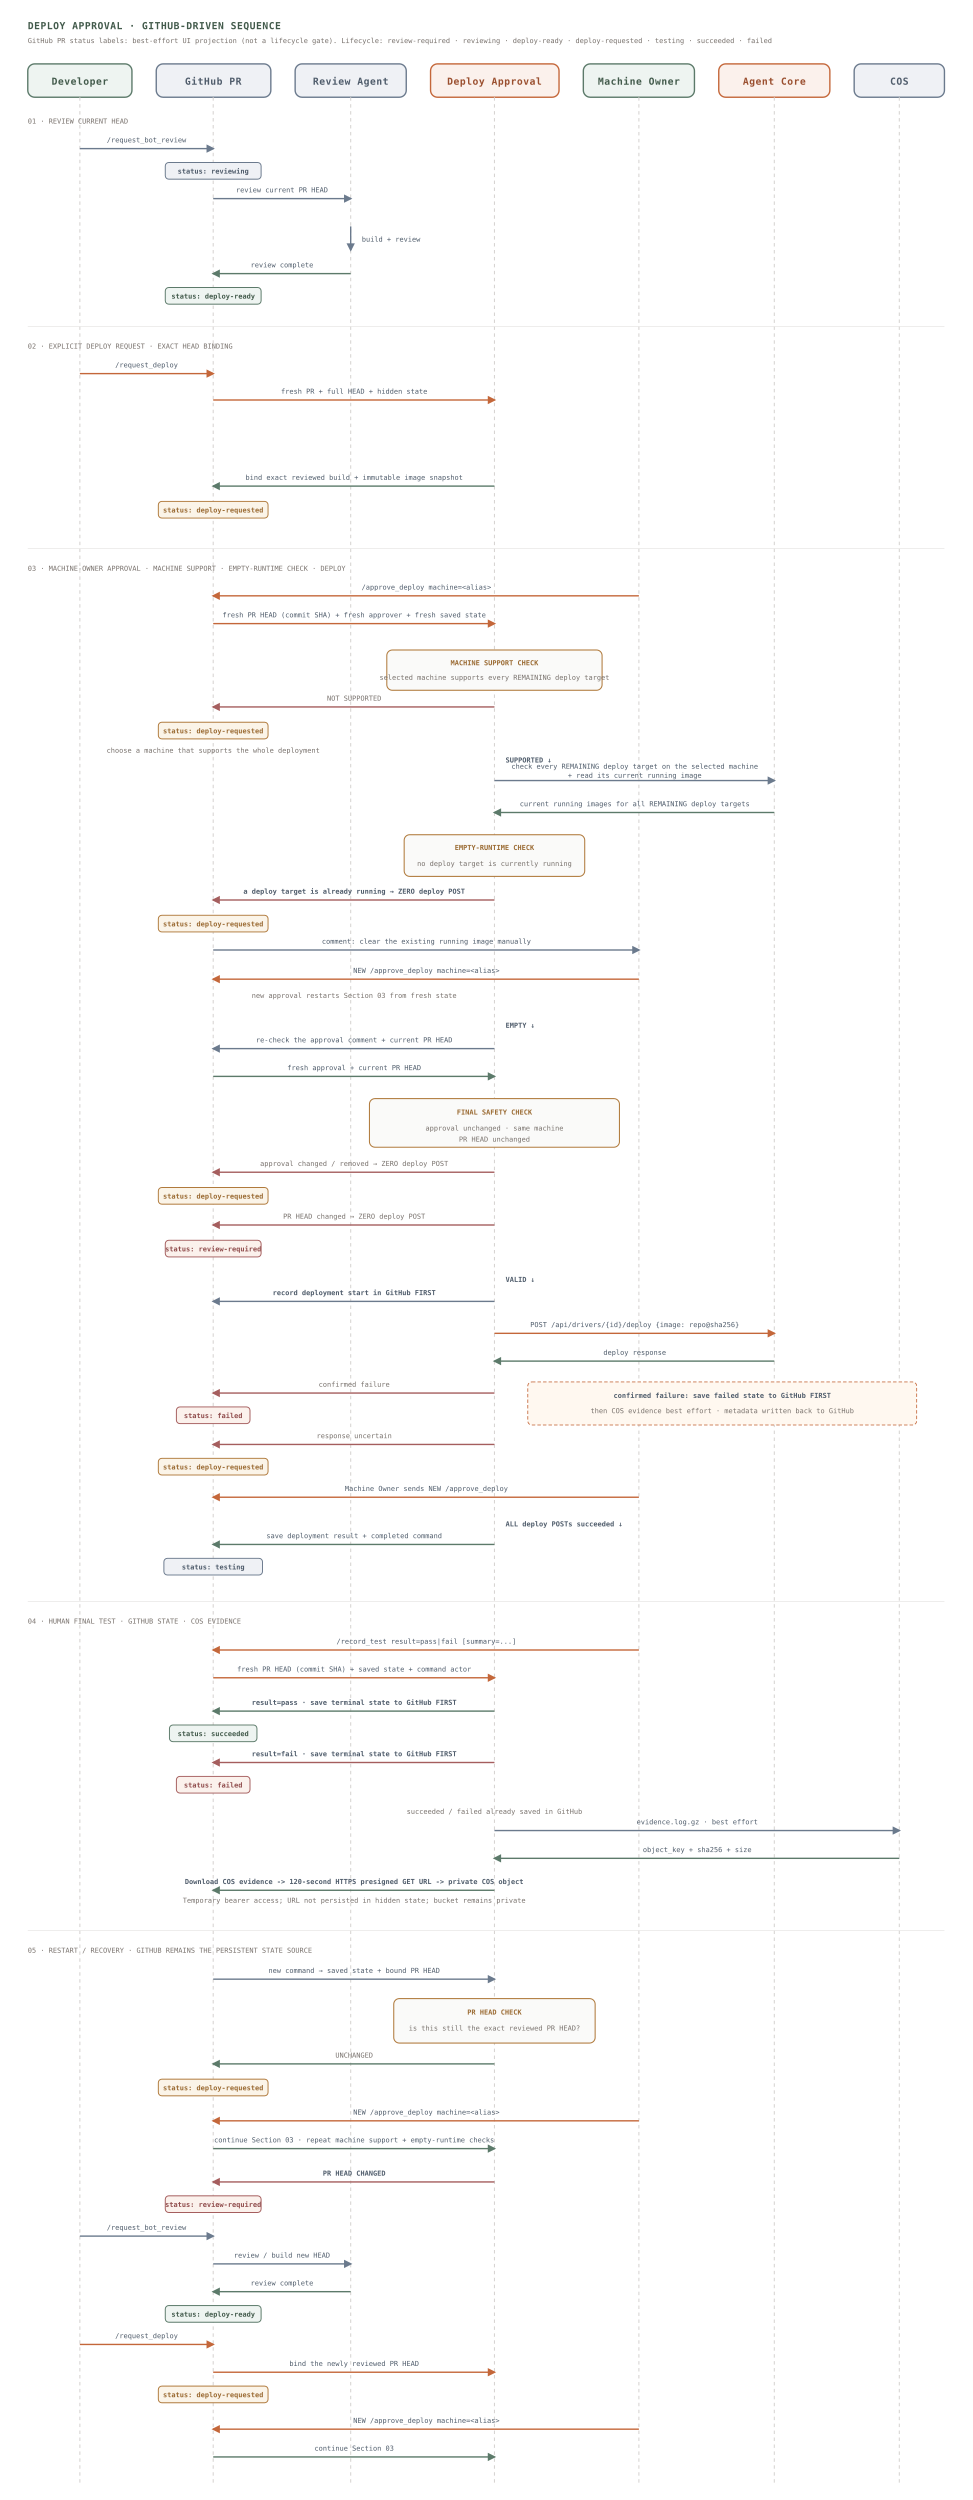
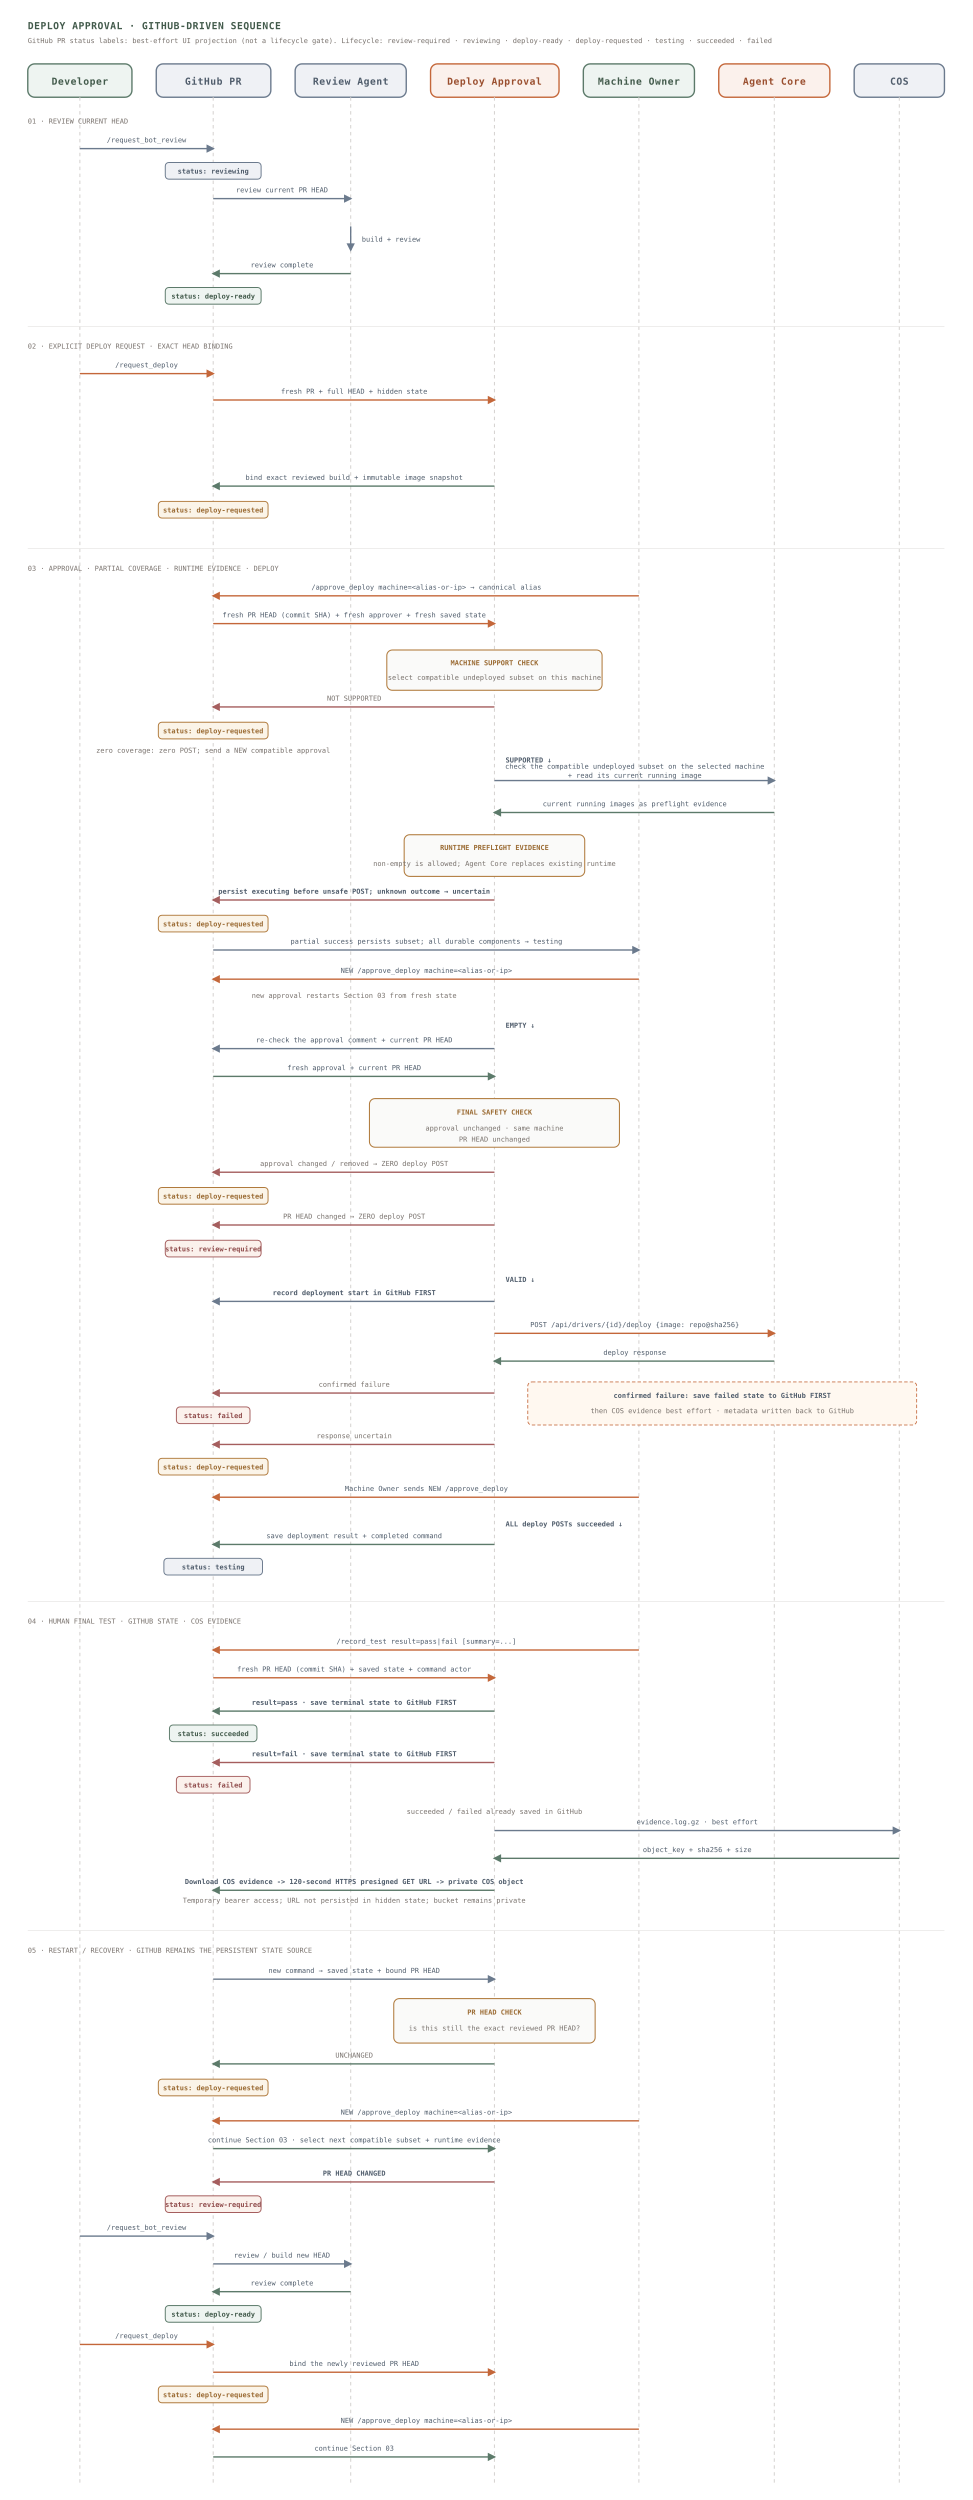
<svg xmlns="http://www.w3.org/2000/svg" viewBox="0 0 1400 3600" width="1400" height="3600" role="img" aria-label="Deploy Approval GitHub-driven sequence diagram">
  <defs>
    <marker id="arrow-blue" viewBox="0 0 10 10" refX="8" refY="5" markerWidth="6" markerHeight="6" orient="auto-start-reverse">
      <path d="M0 0 L10 5 L0 10z" fill="#6B7A8D" />
    </marker>
    <marker id="arrow-orange" viewBox="0 0 10 10" refX="8" refY="5" markerWidth="6" markerHeight="6" orient="auto-start-reverse">
      <path d="M0 0 L10 5 L0 10z" fill="#C4673A" />
    </marker>
    <marker id="arrow-green" viewBox="0 0 10 10" refX="8" refY="5" markerWidth="6" markerHeight="6" orient="auto-start-reverse">
      <path d="M0 0 L10 5 L0 10z" fill="#5C7A6A" />
    </marker>
    <marker id="arrow-red" viewBox="0 0 10 10" refX="8" refY="5" markerWidth="6" markerHeight="6" orient="auto-start-reverse">
      <path d="M0 0 L10 5 L0 10z" fill="#A55E5E" />
    </marker>
    <style>
      .mono { font-family: JetBrains Mono, ui-monospace, SFMono-Regular, Menlo, monospace; }
      .actor { rx:10; stroke-width:2; }
      .title { font-size:14px; font-weight:600; letter-spacing:.05em; }
      .small { font-size:10px; fill:#78716C; }
      .msg { font-size:10px; fill:#4F5C6B; }
      .msgStrong { font-size:10px; font-weight:600; fill:#4F5C6B; }
      .lifeline { stroke:#D6D3D1; stroke-width:1.5; stroke-dasharray:5 5; }
      .blue { stroke:#6B7A8D; fill:none; stroke-width:2; marker-end:url(#arrow-blue); }
      .orange { stroke:#C4673A; fill:none; stroke-width:2; marker-end:url(#arrow-orange); }
      .green { stroke:#5C7A6A; fill:none; stroke-width:2; marker-end:url(#arrow-green); }
      .red { stroke:#A55E5E; fill:none; stroke-width:2; marker-end:url(#arrow-red); }
      .statusWait { fill:#FBF4E8; stroke:#B07A3C; stroke-width:1.4; rx:5; }
      .statusRun { fill:#EFF1F5; stroke:#6B7A8D; stroke-width:1.4; rx:5; }
      .statusOk { fill:#EEF4F1; stroke:#5C7A6A; stroke-width:1.4; rx:5; }
      .statusFail { fill:#FBF1EC; stroke:#A55E5E; stroke-width:1.4; rx:5; }
      .statusText { font-size:10px; font-weight:600; }
      .gate { fill:#FAFAF9; stroke:#B07A3C; stroke-width:1.5; rx:8; }
      .callout { fill:#FFF8F0; stroke:#C4673A; stroke-width:1.2; rx:6; stroke-dasharray:5 3; }
    </style>
  </defs>
  <text x="40" y="42" class="mono title" fill="#425A4B">DEPLOY APPROVAL · GITHUB-DRIVEN SEQUENCE</text>
  <text x="40" y="62" class="mono small">GitHub PR status labels: best-effort UI projection (not a lifecycle gate). Lifecycle: review-required · reviewing · deploy-ready · deploy-requested · testing · succeeded · failed</text>
  <g class="mono">
    <rect x="40" y="92" width="150" height="48" class="actor" fill="#EEF4F1" stroke="#5C7A6A" />
    <text x="115" y="122" text-anchor="middle" class="title" fill="#425A4B">Developer</text>
    <rect x="225" y="92" width="165" height="48" class="actor" fill="#EFF1F5" stroke="#6B7A8D" />
    <text x="307" y="122" text-anchor="middle" class="title" fill="#4F5C6B">GitHub PR</text>
    <rect x="425" y="92" width="160" height="48" class="actor" fill="#EFF1F5" stroke="#6B7A8D" />
    <text x="505" y="122" text-anchor="middle" class="title" fill="#4F5C6B">Review Agent</text>
    <rect x="620" y="92" width="185" height="48" class="actor" fill="#FBF1EC" stroke="#C4673A" />
    <text x="712" y="122" text-anchor="middle" class="title" fill="#9A4F2F">Deploy Approval</text>
    <rect x="840" y="92" width="160" height="48" class="actor" fill="#EEF4F1" stroke="#5C7A6A" />
    <text x="920" y="122" text-anchor="middle" class="title" fill="#425A4B">Machine Owner</text>
    <rect x="1035" y="92" width="160" height="48" class="actor" fill="#FBF1EC" stroke="#C4673A" />
    <text x="1115" y="122" text-anchor="middle" class="title" fill="#9A4F2F">Agent Core</text>
    <rect x="1230" y="92" width="130" height="48" class="actor" fill="#EFF1F5" stroke="#6B7A8D" />
    <text x="1295" y="122" text-anchor="middle" class="title" fill="#4F5C6B">COS</text>
  </g>
  <g>
    <line x1="115" y1="140" x2="115" y2="3575" class="lifeline" />
    <line x1="307" y1="140" x2="307" y2="3575" class="lifeline" />
    <line x1="505" y1="140" x2="505" y2="3575" class="lifeline" />
    <line x1="712" y1="140" x2="712" y2="3575" class="lifeline" />
    <line x1="920" y1="140" x2="920" y2="3575" class="lifeline" />
    <line x1="1115" y1="140" x2="1115" y2="3575" class="lifeline" />
    <line x1="1295" y1="140" x2="1295" y2="3575" class="lifeline" />
  </g>
  <g id="section-01-review">
    <text x="40" y="178" class="mono small">01 · REVIEW CURRENT HEAD</text>
    <path d="M115 214 L307 214" class="blue" />
    <text x="211" y="205" text-anchor="middle" class="mono msg">/request_bot_review</text>
    <rect x="238" y="234" width="138" height="24" class="statusRun" />
    <text x="307" y="250" text-anchor="middle" class="mono statusText" fill="#4F5C6B">status: reviewing</text>
    <path d="M307 286 L505 286" class="blue" />
    <text x="406" y="277" text-anchor="middle" class="mono msg">review current PR HEAD</text>
    <path d="M505 326 L505 360" class="blue" />
    <text x="521" y="348" class="mono msg">build + review</text>
    <path d="M505 394 L307 394" class="green" />
    <text x="406" y="385" text-anchor="middle" class="mono msg">review complete</text>
    <rect x="238" y="414" width="138" height="24" class="statusOk" />
    <text x="307" y="430" text-anchor="middle" class="mono statusText" fill="#425A4B">status: deploy-ready</text>
    <line x1="40" y1="470" x2="1360" y2="470" stroke="#E7E5E4" />
  </g>
  <g id="section-02-request-deploy">
    <text x="40" y="502" class="mono small">02 · EXPLICIT DEPLOY REQUEST · EXACT HEAD BINDING</text>
    <path d="M115 538 L307 538" class="orange" />
    <text x="211" y="529" text-anchor="middle" class="mono msg">/request_deploy</text>
    <path d="M307 576 L712 576" class="orange" />
    <text x="510" y="567" text-anchor="middle" class="mono msg">fresh PR + full HEAD + hidden state</text>
    <path d="M712 700 L307 700" class="green" />
    <text x="510" y="691" text-anchor="middle" class="mono msg">bind exact reviewed build + immutable image snapshot</text>
    <rect x="228" y="722" width="158" height="24" class="statusWait" />
    <text x="307" y="738" text-anchor="middle" class="mono statusText" fill="#9A6A32">status: deploy-requested</text>
    <line x1="40" y1="790" x2="1360" y2="790" stroke="#E7E5E4" />
  </g>
  <g id="section-03-approve-deploy">
-     <text x="40" y="822" class="mono small">03 · MACHINE-OWNER APPROVAL · MACHINE SUPPORT · EMPTY-RUNTIME CHECK · DEPLOY</text>
+     <text x="40" y="822" class="mono small">03 · APPROVAL · PARTIAL COVERAGE · RUNTIME EVIDENCE · DEPLOY</text>
    <path d="M920 858 L307 858" class="orange" />
-     <text x="614" y="849" text-anchor="middle" class="mono msg">/approve_deploy machine=&lt;alias&gt;</text>
+     <text x="614" y="849" text-anchor="middle" class="mono msg">/approve_deploy machine=&lt;alias-or-ip&gt; → canonical alias</text>
    <path d="M307 898 L712 898" class="orange" />
    <text x="510" y="889" text-anchor="middle" class="mono msg">fresh PR HEAD (commit SHA) + fresh approver + fresh saved state</text>
    <rect x="557" y="936" width="310" height="58" class="gate" />
    <text x="712" y="958" text-anchor="middle" class="mono statusText" fill="#9A6A32">MACHINE SUPPORT CHECK</text>
-     <text x="712" y="979" text-anchor="middle" class="mono small">selected machine supports every REMAINING deploy target</text>
+     <text x="712" y="979" text-anchor="middle" class="mono small">select compatible undeployed subset on this machine</text>
    <path d="M712 1018 L307 1018" class="red" />
    <text x="510" y="1009" text-anchor="middle" class="mono small">NOT SUPPORTED</text>
    <rect x="228" y="1040" width="158" height="24" class="statusWait" />
    <text x="307" y="1056" text-anchor="middle" class="mono statusText" fill="#9A6A32">status: deploy-requested</text>
-     <text x="307" y="1084" text-anchor="middle" class="mono small">choose a machine that supports the whole deployment</text>
+     <text x="307" y="1084" text-anchor="middle" class="mono small">zero coverage: zero POST; send a NEW compatible approval</text>
    <text x="728" y="1098" class="mono msgStrong">SUPPORTED ↓</text>
    <path d="M712 1124 L1115 1124" class="blue" />
-     <text x="914" y="1107" text-anchor="middle" class="mono msg">check every REMAINING deploy target on the selected machine</text>
+     <text x="914" y="1107" text-anchor="middle" class="mono msg">check the compatible undeployed subset on the selected machine</text>
    <text x="914" y="1120" text-anchor="middle" class="mono msg">+ read its current running image</text>
    <path d="M1115 1170 L712 1170" class="green" />
-     <text x="914" y="1161" text-anchor="middle" class="mono msg">current running images for all REMAINING deploy targets</text>
+     <text x="914" y="1161" text-anchor="middle" class="mono msg">current running images as preflight evidence</text>
    <rect x="582" y="1202" width="260" height="60" class="gate" />
-     <text x="712" y="1224" text-anchor="middle" class="mono statusText" fill="#9A6A32">EMPTY-RUNTIME CHECK</text>
-     <text x="712" y="1247" text-anchor="middle" class="mono small">no deploy target is currently running</text>
+     <text x="712" y="1224" text-anchor="middle" class="mono statusText" fill="#9A6A32">RUNTIME PREFLIGHT EVIDENCE</text>
+     <text x="712" y="1247" text-anchor="middle" class="mono small">non-empty is allowed; Agent Core replaces existing runtime</text>
    <path d="M712 1296 L307 1296" class="red" />
-     <text x="510" y="1287" text-anchor="middle" class="mono msgStrong">a deploy target is already running → ZERO deploy POST</text>
+     <text x="510" y="1287" text-anchor="middle" class="mono msgStrong">persist executing before unsafe POST; unknown outcome → uncertain</text>
    <rect x="228" y="1318" width="158" height="24" class="statusWait" />
    <text x="307" y="1334" text-anchor="middle" class="mono statusText" fill="#9A6A32">status: deploy-requested</text>
    <path d="M307 1368 L920 1368" class="blue" />
-     <text x="614" y="1359" text-anchor="middle" class="mono msg">comment: clear the existing running image manually</text>
+     <text x="614" y="1359" text-anchor="middle" class="mono msg">partial success persists subset; all durable components → testing</text>
    <path d="M920 1410 L307 1410" class="orange" />
-     <text x="614" y="1401" text-anchor="middle" class="mono msg">NEW /approve_deploy machine=&lt;alias&gt;</text>
+     <text x="614" y="1401" text-anchor="middle" class="mono msg">NEW /approve_deploy machine=&lt;alias-or-ip&gt;</text>
    <text x="510" y="1437" text-anchor="middle" class="mono small">new approval restarts Section 03 from fresh state</text>
    <text x="728" y="1480" class="mono msgStrong">EMPTY ↓</text>
    <path d="M712 1510 L307 1510" class="blue" />
    <text x="510" y="1501" text-anchor="middle" class="mono msg">re-check the approval comment + current PR HEAD</text>
    <path d="M307 1550 L712 1550" class="green" />
    <text x="510" y="1541" text-anchor="middle" class="mono msg">fresh approval + current PR HEAD</text>
    <rect x="532" y="1582" width="360" height="70" class="gate" />
    <text x="712" y="1605" text-anchor="middle" class="mono statusText" fill="#9A6A32">FINAL SAFETY CHECK</text>
    <text x="712" y="1628" text-anchor="middle" class="mono small">approval unchanged · same machine</text>
    <text x="712" y="1644" text-anchor="middle" class="mono small">PR HEAD unchanged</text>
    <path d="M712 1688 L307 1688" class="red" />
    <text x="510" y="1679" text-anchor="middle" class="mono small">approval changed / removed → ZERO deploy POST</text>
    <rect x="228" y="1710" width="158" height="24" class="statusWait" />
    <text x="307" y="1726" text-anchor="middle" class="mono statusText" fill="#9A6A32">status: deploy-requested</text>
    <path d="M712 1764 L307 1764" class="red" />
    <text x="510" y="1755" text-anchor="middle" class="mono small">PR HEAD changed → ZERO deploy POST</text>
    <rect x="238" y="1786" width="138" height="24" class="statusFail" />
    <text x="307" y="1802" text-anchor="middle" class="mono statusText" fill="#8F4B4B">status: review-required</text>
    <text x="728" y="1846" class="mono msgStrong">VALID ↓</text>
    <path d="M712 1874 L307 1874" class="blue" />
    <text x="510" y="1865" text-anchor="middle" class="mono msgStrong">record deployment start in GitHub FIRST</text>
    <path d="M712 1920 L1115 1920" class="orange" />
    <text x="914" y="1911" text-anchor="middle" class="mono msg">POST /api/drivers/{id}/deploy {image: repo@sha256}</text>
    <path d="M1115 1960 L712 1960" class="green" />
    <text x="914" y="1951" text-anchor="middle" class="mono msg">deploy response</text>
    <path d="M712 2006 L307 2006" class="red" />
    <text x="510" y="1997" text-anchor="middle" class="mono small">confirmed failure</text>
    <rect x="254" y="2026" width="106" height="24" class="statusFail" />
    <text x="307" y="2042" text-anchor="middle" class="mono statusText" fill="#8F4B4B">status: failed</text>
    <rect x="760" y="1990" width="560" height="62" class="callout" />
    <text x="1040" y="2013" text-anchor="middle" class="mono msgStrong">confirmed failure: save failed state to GitHub FIRST</text>
    <text x="1040" y="2035" text-anchor="middle" class="mono small">then COS evidence best effort · metadata written back to GitHub</text>
    <path d="M712 2080 L307 2080" class="red" />
    <text x="510" y="2071" text-anchor="middle" class="mono small">response uncertain</text>
    <rect x="228" y="2100" width="158" height="24" class="statusWait" />
    <text x="307" y="2116" text-anchor="middle" class="mono statusText" fill="#9A6A32">status: deploy-requested</text>
    <path d="M920 2156 L307 2156" class="orange" />
    <text x="614" y="2147" text-anchor="middle" class="mono msg">Machine Owner sends NEW /approve_deploy</text>
    <text x="728" y="2198" class="mono msgStrong">ALL deploy POSTs succeeded ↓</text>
    <path d="M712 2224 L307 2224" class="green" />
    <text x="510" y="2215" text-anchor="middle" class="mono msg">save deployment result + completed command</text>
    <rect x="236" y="2244" width="142" height="24" class="statusRun" />
    <text x="307" y="2260" text-anchor="middle" class="mono statusText" fill="#4F5C6B">status: testing</text>
  </g>
  <line x1="40" y1="2306" x2="1360" y2="2306" stroke="#E7E5E4" />
  <g id="section-04-record-test">
    <text x="40" y="2338" class="mono small">04 · HUMAN FINAL TEST · GITHUB STATE · COS EVIDENCE</text>
    <path d="M920 2376 L307 2376" class="orange" />
    <text x="614" y="2367" text-anchor="middle" class="mono msg">/record_test result=pass|fail [summary=...]</text>
    <path d="M307 2416 L712 2416" class="orange" />
    <text x="510" y="2407" text-anchor="middle" class="mono msg">fresh PR HEAD (commit SHA) + saved state + command actor</text>
    <path d="M712 2464 L307 2464" class="green" />
    <text x="510" y="2455" text-anchor="middle" class="mono msgStrong">result=pass · save terminal state to GitHub FIRST</text>
    <rect x="244" y="2484" width="126" height="24" class="statusOk" />
    <text x="307" y="2500" text-anchor="middle" class="mono statusText" fill="#425A4B">status: succeeded</text>
    <path d="M712 2538 L307 2538" class="red" />
    <text x="510" y="2529" text-anchor="middle" class="mono msgStrong">result=fail · save terminal state to GitHub FIRST</text>
    <rect x="254" y="2558" width="106" height="24" class="statusFail" />
    <text x="307" y="2574" text-anchor="middle" class="mono statusText" fill="#8F4B4B">status: failed</text>
    <text x="712" y="2612" text-anchor="middle" class="mono small">succeeded / failed already saved in GitHub</text>
    <path d="M712 2636 L1295 2636" class="blue" />
    <text x="1004" y="2627" text-anchor="middle" class="mono msg">evidence.log.gz · best effort</text>
    <path d="M1295 2676 L712 2676" class="green" />
    <text x="1004" y="2667" text-anchor="middle" class="mono msg">object_key + sha256 + size</text>
    <path d="M712 2722 L307 2722" class="green" />
    <text x="510" y="2713" text-anchor="middle" class="mono msgStrong">Download COS evidence -&gt; 120-second HTTPS presigned GET URL -&gt; private COS object</text>
    <text x="510" y="2740" text-anchor="middle" class="mono small">Temporary bearer access; URL not persisted in hidden state; bucket remains private</text>
  </g>
  <line x1="40" y1="2780" x2="1360" y2="2780" stroke="#E7E5E4" />
  <g id="section-05-recovery">
    <text x="40" y="2812" class="mono small">05 · RESTART / RECOVERY · GITHUB REMAINS THE PERSISTENT STATE SOURCE</text>
    <path d="M307 2850 L712 2850" class="blue" />
    <text x="510" y="2841" text-anchor="middle" class="mono msg">new command → saved state + bound PR HEAD</text>
    <rect x="567" y="2878" width="290" height="64" class="gate" />
    <text x="712" y="2901" text-anchor="middle" class="mono statusText" fill="#9A6A32">PR HEAD CHECK</text>
    <text x="712" y="2924" text-anchor="middle" class="mono small">is this still the exact reviewed PR HEAD?</text>
    <path d="M712 2972 L307 2972" class="green" />
    <text x="510" y="2963" text-anchor="middle" class="mono small">UNCHANGED</text>
    <rect x="228" y="2994" width="158" height="24" class="statusWait" />
    <text x="307" y="3010" text-anchor="middle" class="mono statusText" fill="#9A6A32">status: deploy-requested</text>
    <path d="M920 3054 L307 3054" class="orange" />
-     <text x="614" y="3045" text-anchor="middle" class="mono msg">NEW /approve_deploy machine=&lt;alias&gt;</text>
+     <text x="614" y="3045" text-anchor="middle" class="mono msg">NEW /approve_deploy machine=&lt;alias-or-ip&gt;</text>
    <path d="M307 3094 L712 3094" class="green" />
-     <text x="510" y="3085" text-anchor="middle" class="mono msg">continue Section 03 · repeat machine support + empty-runtime checks</text>
+     <text x="510" y="3085" text-anchor="middle" class="mono msg">continue Section 03 · select next compatible subset + runtime evidence</text>
    <path d="M712 3142 L307 3142" class="red" />
    <text x="510" y="3133" text-anchor="middle" class="mono msgStrong">PR HEAD CHANGED</text>
    <rect x="238" y="3162" width="138" height="24" class="statusFail" />
    <text x="307" y="3178" text-anchor="middle" class="mono statusText" fill="#8F4B4B">status: review-required</text>
    <path d="M115 3220 L307 3220" class="blue" />
    <text x="211" y="3211" text-anchor="middle" class="mono msg">/request_bot_review</text>
    <path d="M307 3260 L505 3260" class="blue" />
    <text x="406" y="3251" text-anchor="middle" class="mono msg">review / build new HEAD</text>
    <path d="M505 3300 L307 3300" class="green" />
    <text x="406" y="3291" text-anchor="middle" class="mono msg">review complete</text>
    <rect x="238" y="3320" width="138" height="24" class="statusOk" />
    <text x="307" y="3336" text-anchor="middle" class="mono statusText" fill="#425A4B">status: deploy-ready</text>
    <path d="M115 3376 L307 3376" class="orange" />
    <text x="211" y="3367" text-anchor="middle" class="mono msg">/request_deploy</text>
    <path d="M307 3416 L712 3416" class="orange" />
    <text x="510" y="3407" text-anchor="middle" class="mono msg">bind the newly reviewed PR HEAD</text>
    <rect x="228" y="3436" width="158" height="24" class="statusWait" />
    <text x="307" y="3452" text-anchor="middle" class="mono statusText" fill="#9A6A32">status: deploy-requested</text>
    <path d="M920 3498 L307 3498" class="orange" />
-     <text x="614" y="3489" text-anchor="middle" class="mono msg">NEW /approve_deploy machine=&lt;alias&gt;</text>
+     <text x="614" y="3489" text-anchor="middle" class="mono msg">NEW /approve_deploy machine=&lt;alias-or-ip&gt;</text>
    <path d="M307 3538 L712 3538" class="green" />
    <text x="510" y="3529" text-anchor="middle" class="mono msg">continue Section 03</text>
  </g>
</svg>
